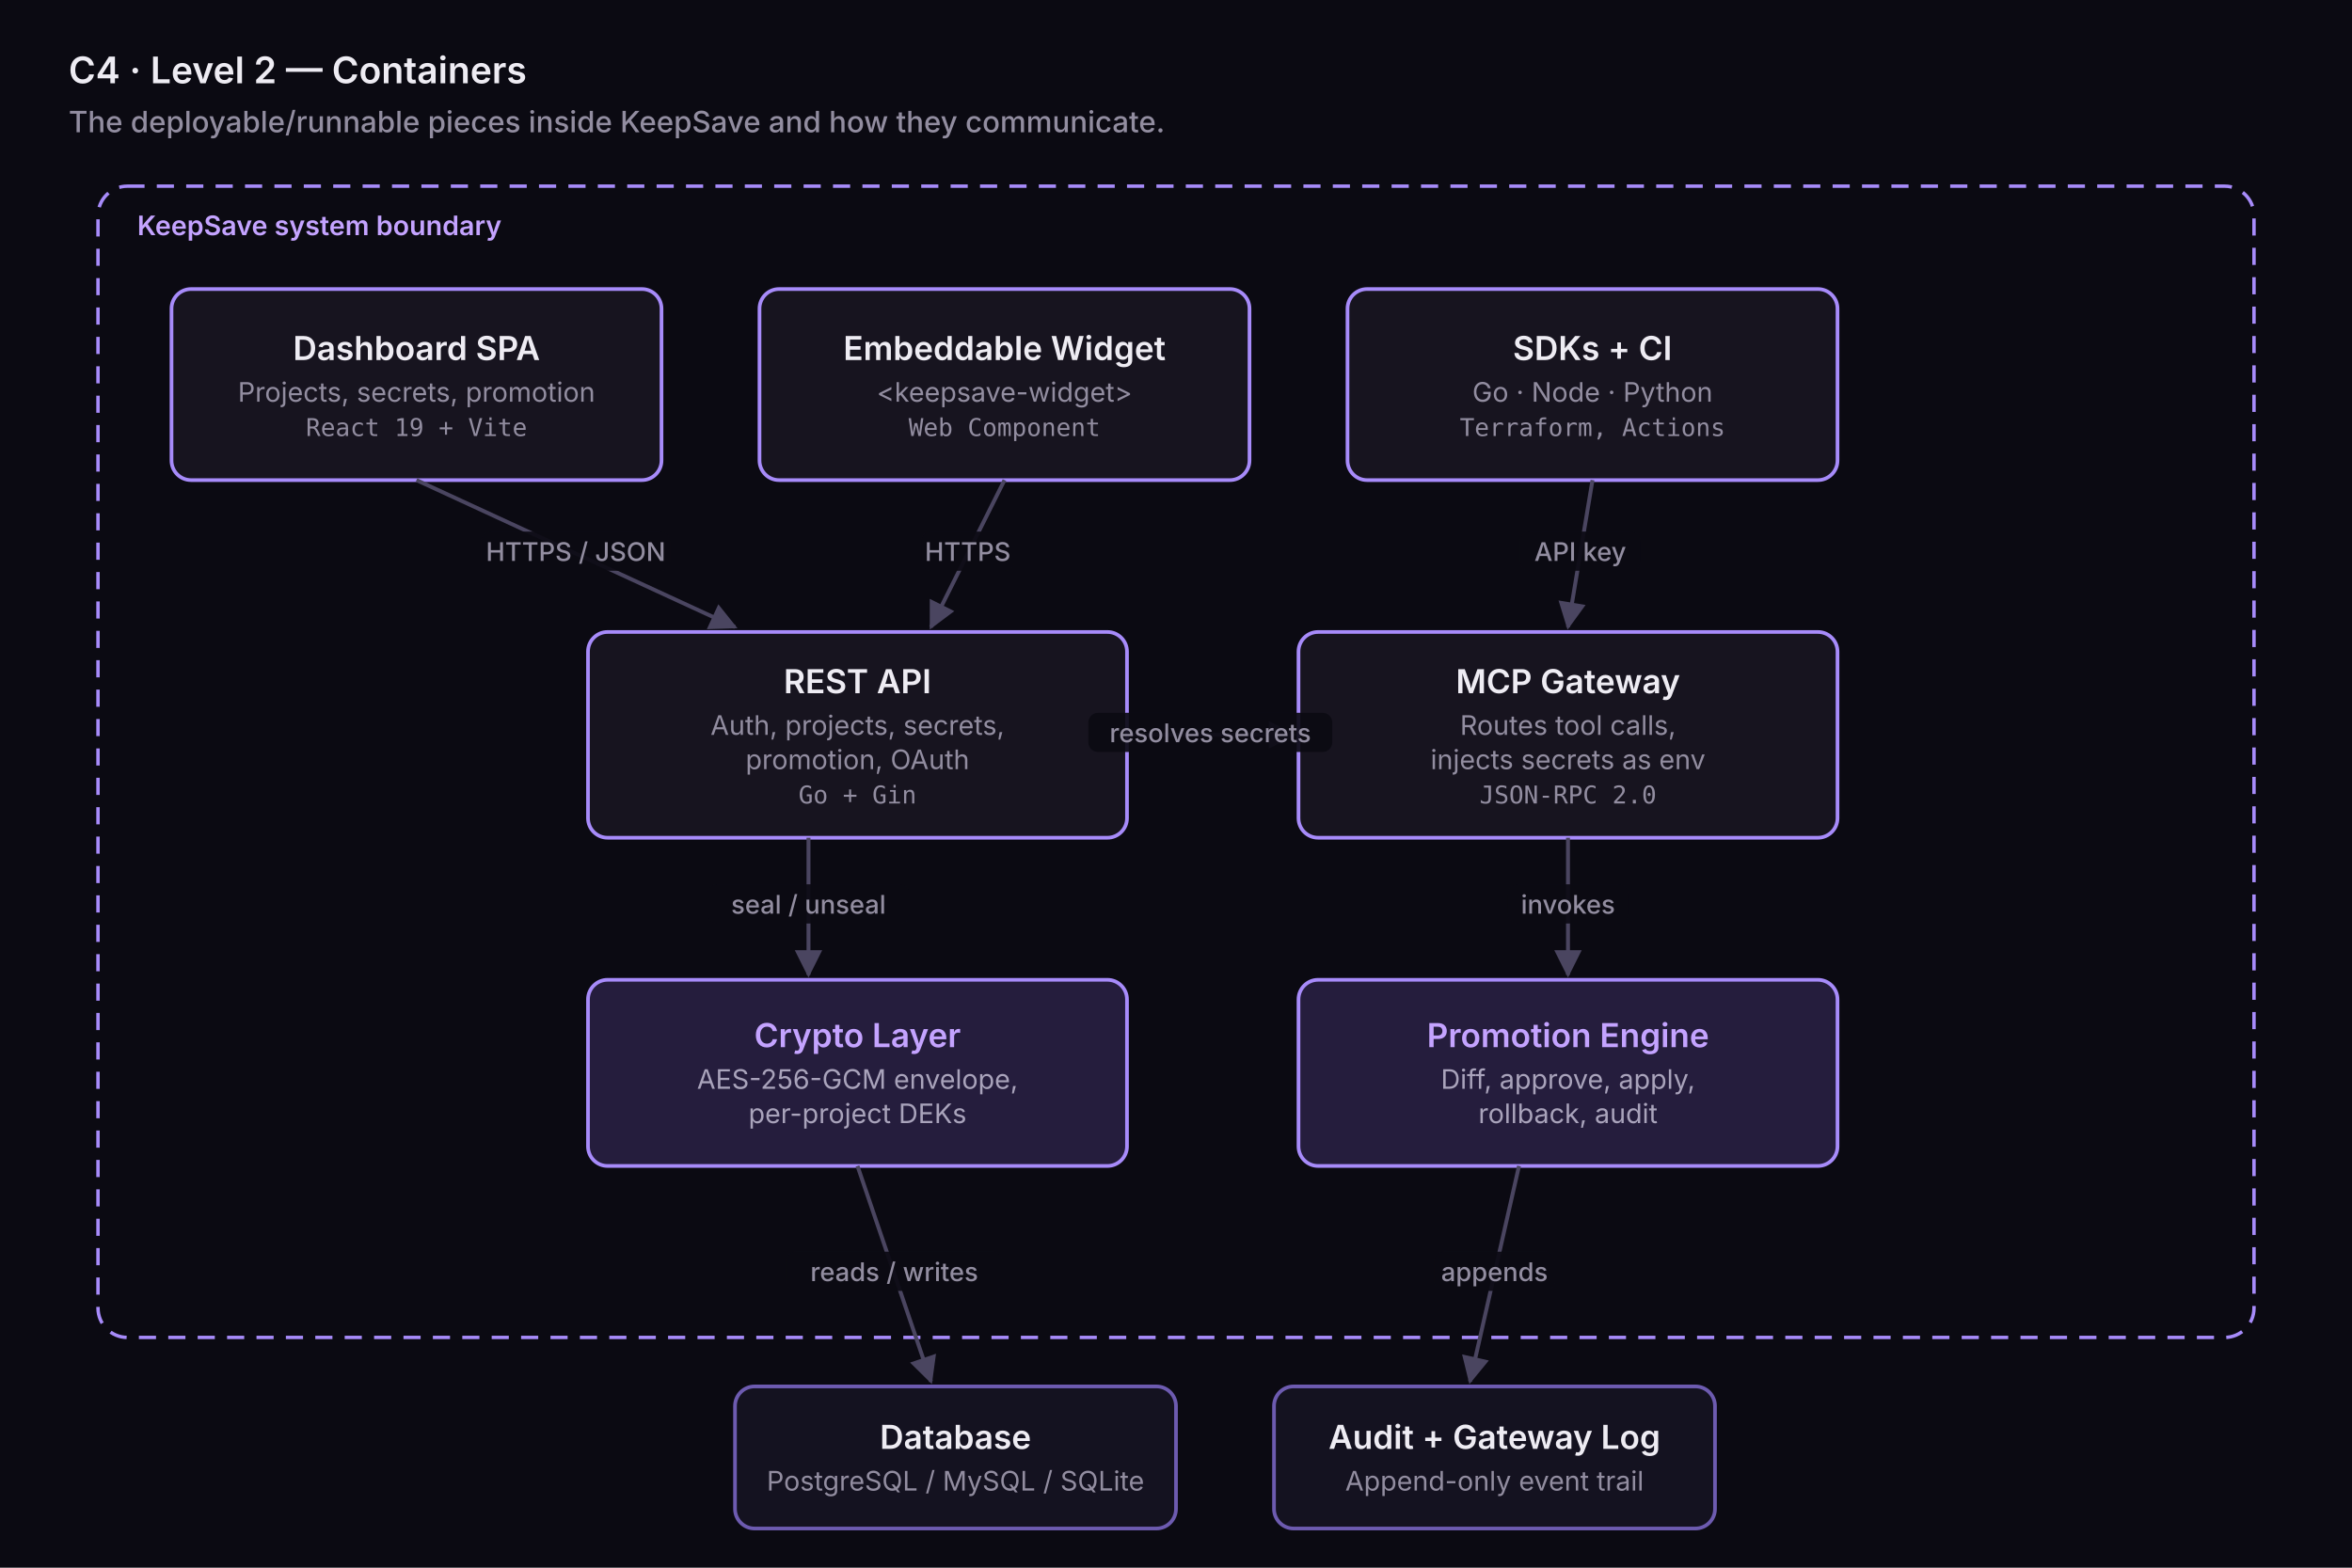
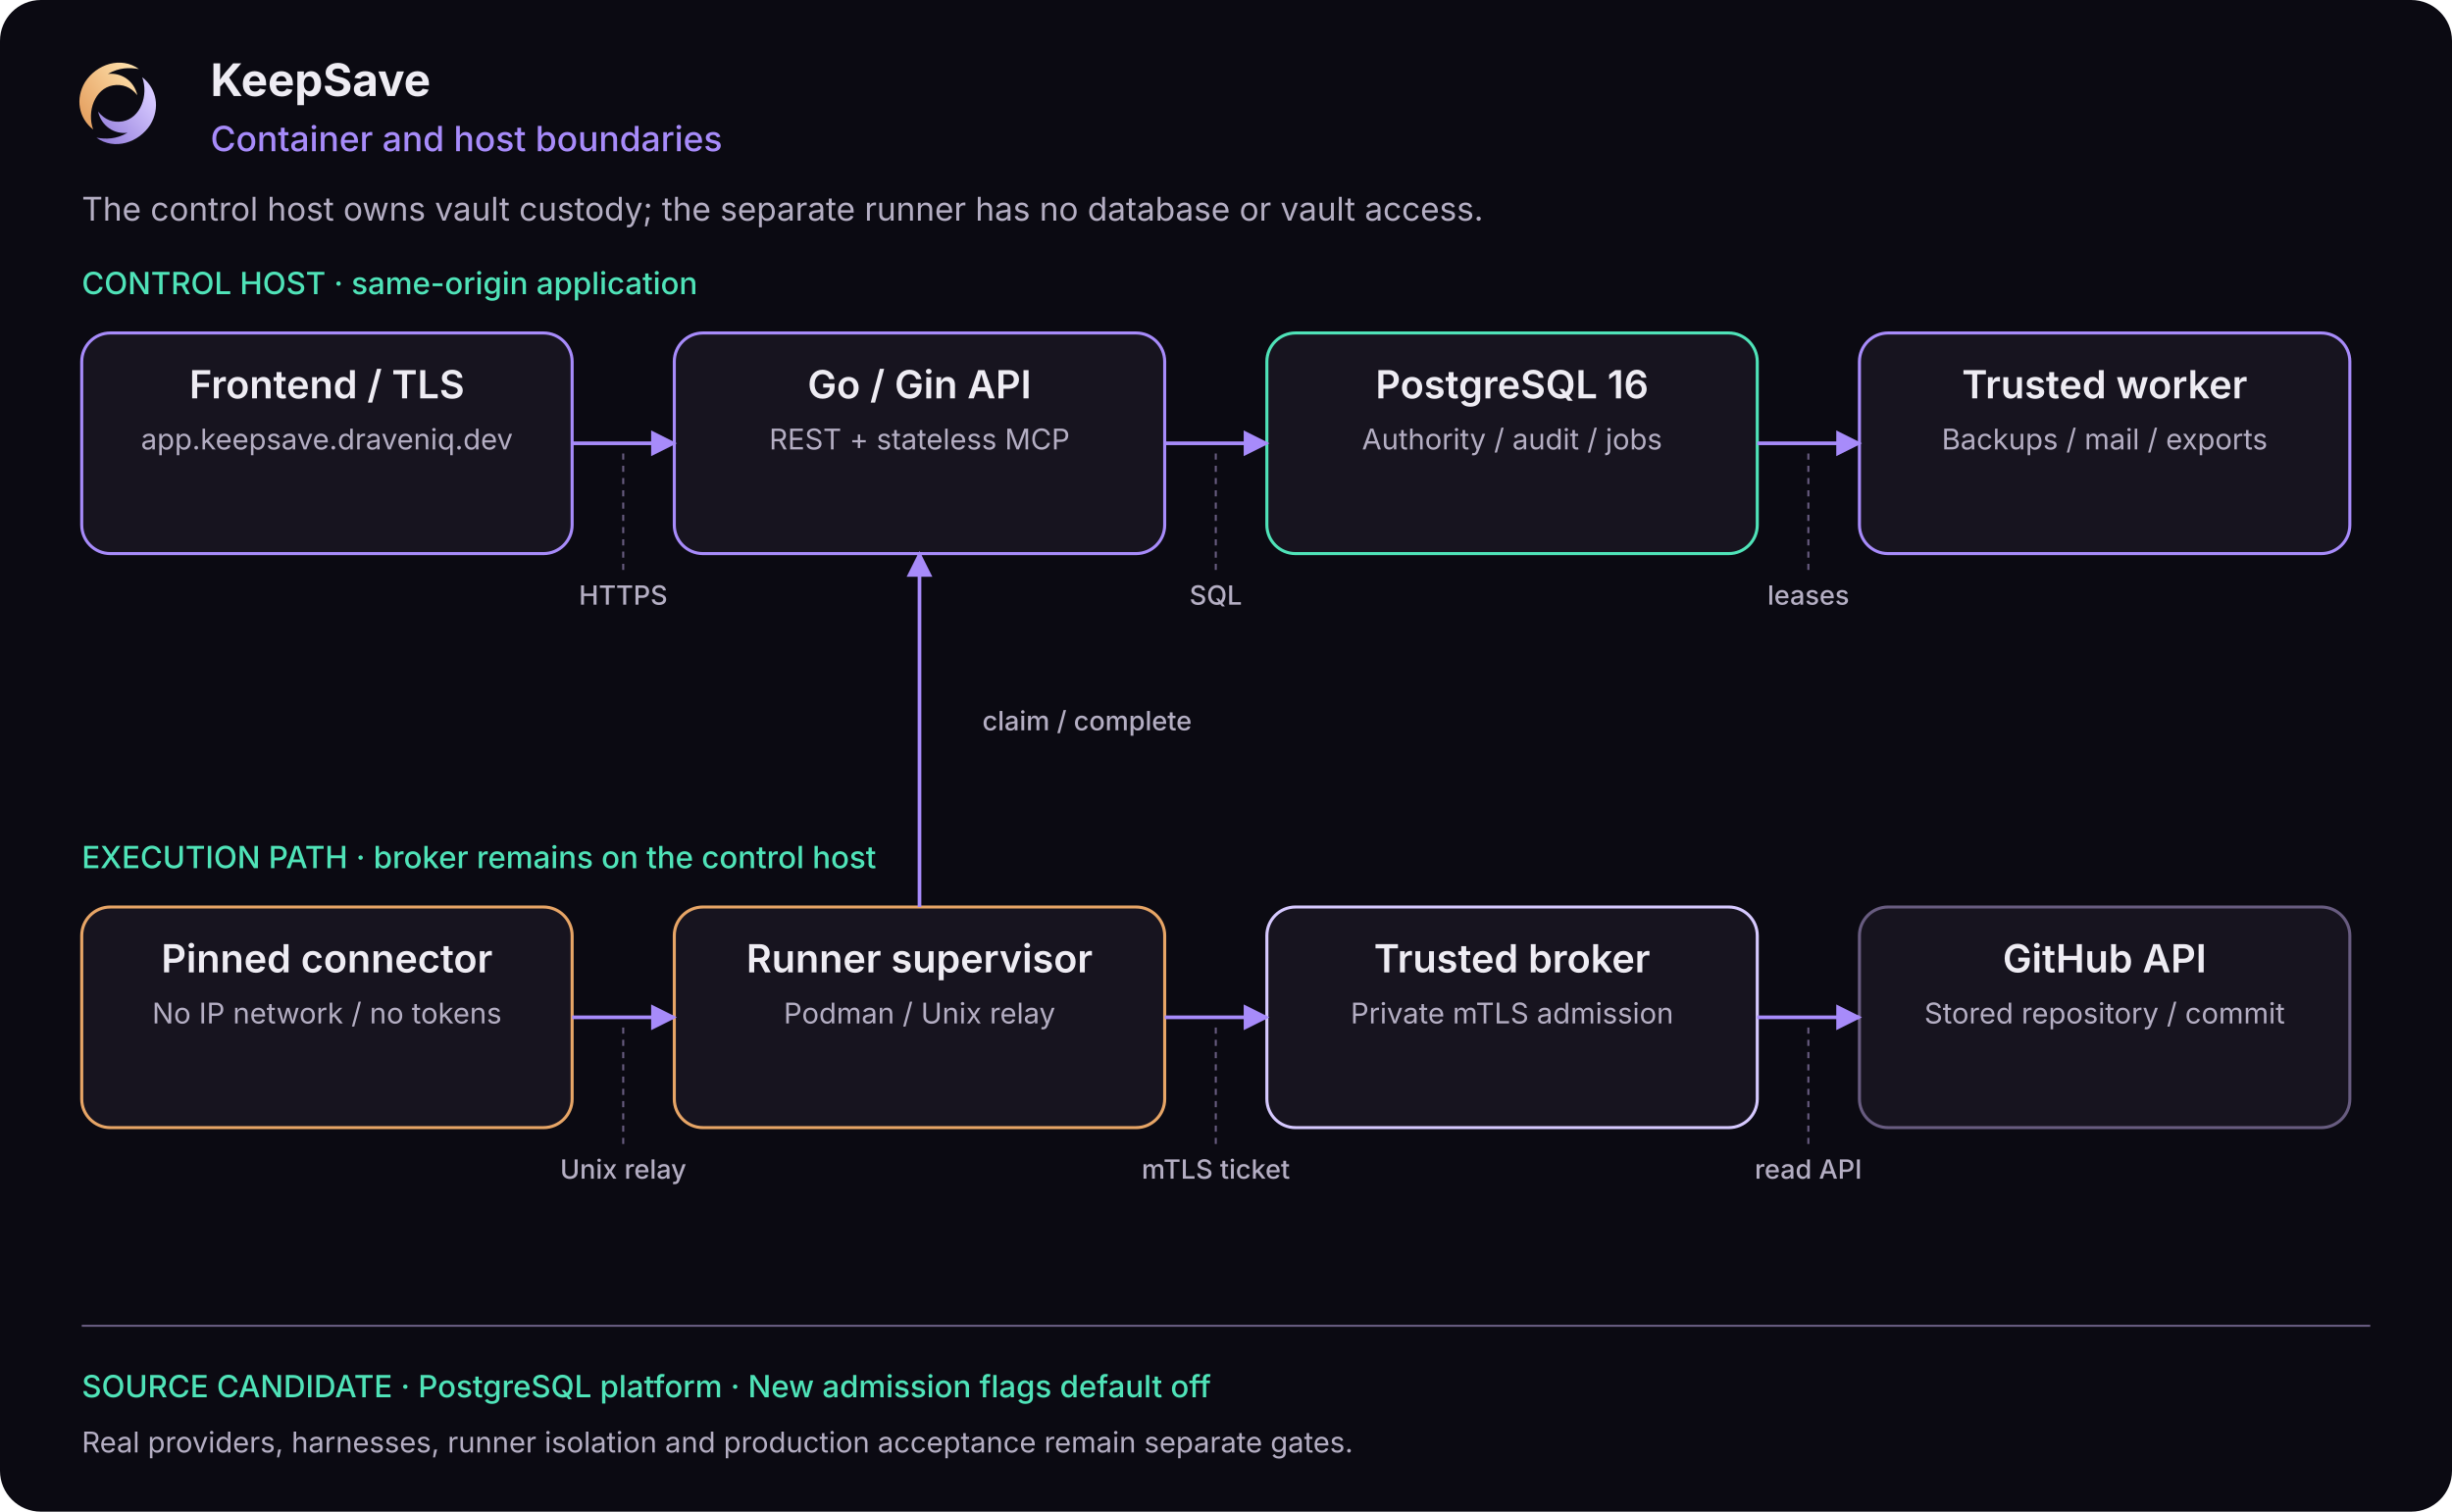
- <svg xmlns="http://www.w3.org/2000/svg" width="960" height="640" viewBox="0 0 960 640" role="img" aria-label="KeepSave — C4 Level 2: Containers">
+ <svg xmlns="http://www.w3.org/2000/svg" width="1200" height="740" viewBox="0 0 1200 740" role="img" aria-labelledby="title desc">
  <defs>
-     <marker id="a" viewBox="0 0 10 10" refX="9" refY="5" markerWidth="7" markerHeight="7" orient="auto-start-reverse">
-       <path d="M0 0 L10 5 L0 10 z" fill="#4a4560" />
+     <marker id="arrow" viewBox="0 0 10 10" refX="9" refY="5" markerWidth="7" markerHeight="7" orient="auto-start-reverse">
+       <path d="M0 0L10 5L0 10Z" fill="#a78bfa" />
    </marker>
  </defs>
-   <rect width="960" height="640" fill="#0b0a12" />
-   <text x="28" y="34" font-family="Geist, Inter, ui-sans-serif, system-ui, sans-serif" font-size="15" font-weight="600" fill="#eeecf3" text-anchor="start">C4 · Level 2 — Containers</text>
-   <text x="28" y="54" font-family="Geist, Inter, ui-sans-serif, system-ui, sans-serif" font-size="12" font-weight="500" fill="#928da0" text-anchor="start">The deployable/runnable pieces inside KeepSave and how they communicate.</text>
-   <rect x="40" y="76" width="880" height="470" rx="12" fill="none" stroke="#a78bfa" stroke-width="1.4" stroke-dasharray="7 5" />
-   <text x="56" y="96" font-family="Geist, Inter, ui-sans-serif, system-ui, sans-serif" font-size="11" font-weight="600" fill="#c4a3ff" text-anchor="start">KeepSave system boundary</text>
-   <rect x="70" y="118" width="200" height="78" rx="8" fill="#17141f" stroke="#a78bfa" stroke-width="1.5" />
-   <text x="170.0" y="147.0" font-family="Geist, Inter, ui-sans-serif, system-ui, sans-serif" font-size="13.5" font-weight="600" fill="#eeecf3" text-anchor="middle">Dashboard SPA</text>
-   <text x="170.0" y="164.0" font-family="Geist, Inter, ui-sans-serif, system-ui, sans-serif" font-size="11" font-weight="400" fill="#928da0" text-anchor="middle">Projects, secrets, promotion</text>
-   <text x="170.0" y="178.0" font-family="Geist Mono, ui-monospace, SFMono-Regular, Menlo, monospace" font-size="10" font-weight="400" fill="#928da0" text-anchor="middle">React 19 + Vite</text>
-   <rect x="310" y="118" width="200" height="78" rx="8" fill="#17141f" stroke="#a78bfa" stroke-width="1.5" />
-   <text x="410.0" y="147.0" font-family="Geist, Inter, ui-sans-serif, system-ui, sans-serif" font-size="13.5" font-weight="600" fill="#eeecf3" text-anchor="middle">Embeddable Widget</text>
-   <text x="410.0" y="164.0" font-family="Geist, Inter, ui-sans-serif, system-ui, sans-serif" font-size="11" font-weight="400" fill="#928da0" text-anchor="middle">&lt;keepsave-widget&gt;</text>
-   <text x="410.0" y="178.0" font-family="Geist Mono, ui-monospace, SFMono-Regular, Menlo, monospace" font-size="10" font-weight="400" fill="#928da0" text-anchor="middle">Web Component</text>
-   <rect x="550" y="118" width="200" height="78" rx="8" fill="#17141f" stroke="#a78bfa" stroke-width="1.5" />
-   <text x="650.0" y="147.0" font-family="Geist, Inter, ui-sans-serif, system-ui, sans-serif" font-size="13.5" font-weight="600" fill="#eeecf3" text-anchor="middle">SDKs + CI</text>
-   <text x="650.0" y="164.0" font-family="Geist, Inter, ui-sans-serif, system-ui, sans-serif" font-size="11" font-weight="400" fill="#928da0" text-anchor="middle">Go · Node · Python</text>
-   <text x="650.0" y="178.0" font-family="Geist Mono, ui-monospace, SFMono-Regular, Menlo, monospace" font-size="10" font-weight="400" fill="#928da0" text-anchor="middle">Terraform, Actions</text>
-   <rect x="240" y="258" width="220" height="84" rx="8" fill="#17141f" stroke="#a78bfa" stroke-width="1.5" />
-   <text x="350.0" y="283.0" font-family="Geist, Inter, ui-sans-serif, system-ui, sans-serif" font-size="13.5" font-weight="600" fill="#eeecf3" text-anchor="middle">REST API</text>
-   <text x="350.0" y="300.0" font-family="Geist, Inter, ui-sans-serif, system-ui, sans-serif" font-size="11" font-weight="400" fill="#928da0" text-anchor="middle">Auth, projects, secrets,</text>
-   <text x="350.0" y="314.0" font-family="Geist, Inter, ui-sans-serif, system-ui, sans-serif" font-size="11" font-weight="400" fill="#928da0" text-anchor="middle">promotion, OAuth</text>
-   <text x="350.0" y="328.0" font-family="Geist Mono, ui-monospace, SFMono-Regular, Menlo, monospace" font-size="10" font-weight="400" fill="#928da0" text-anchor="middle">Go + Gin</text>
-   <rect x="530" y="258" width="220" height="84" rx="8" fill="#17141f" stroke="#a78bfa" stroke-width="1.5" />
-   <text x="640.0" y="283.0" font-family="Geist, Inter, ui-sans-serif, system-ui, sans-serif" font-size="13.5" font-weight="600" fill="#eeecf3" text-anchor="middle">MCP Gateway</text>
-   <text x="640.0" y="300.0" font-family="Geist, Inter, ui-sans-serif, system-ui, sans-serif" font-size="11" font-weight="400" fill="#928da0" text-anchor="middle">Routes tool calls,</text>
-   <text x="640.0" y="314.0" font-family="Geist, Inter, ui-sans-serif, system-ui, sans-serif" font-size="11" font-weight="400" fill="#928da0" text-anchor="middle">injects secrets as env</text>
-   <text x="640.0" y="328.0" font-family="Geist Mono, ui-monospace, SFMono-Regular, Menlo, monospace" font-size="10" font-weight="400" fill="#928da0" text-anchor="middle">JSON-RPC 2.0</text>
-   <rect x="240" y="400" width="220" height="76" rx="8" fill="#251d3d" stroke="#a78bfa" stroke-width="1.5" />
-   <text x="350.0" y="427.5" font-family="Geist, Inter, ui-sans-serif, system-ui, sans-serif" font-size="13.5" font-weight="600" fill="#c4a3ff" text-anchor="middle">Crypto Layer</text>
-   <text x="350.0" y="444.5" font-family="Geist, Inter, ui-sans-serif, system-ui, sans-serif" font-size="11" font-weight="400" fill="#a9a3bb" text-anchor="middle">AES-256-GCM envelope,</text>
-   <text x="350.0" y="458.5" font-family="Geist, Inter, ui-sans-serif, system-ui, sans-serif" font-size="11" font-weight="400" fill="#a9a3bb" text-anchor="middle">per-project DEKs</text>
-   <rect x="530" y="400" width="220" height="76" rx="8" fill="#251d3d" stroke="#a78bfa" stroke-width="1.5" />
-   <text x="640.0" y="427.5" font-family="Geist, Inter, ui-sans-serif, system-ui, sans-serif" font-size="13.5" font-weight="600" fill="#c4a3ff" text-anchor="middle">Promotion Engine</text>
-   <text x="640.0" y="444.5" font-family="Geist, Inter, ui-sans-serif, system-ui, sans-serif" font-size="11" font-weight="400" fill="#a9a3bb" text-anchor="middle">Diff, approve, apply,</text>
-   <text x="640.0" y="458.5" font-family="Geist, Inter, ui-sans-serif, system-ui, sans-serif" font-size="11" font-weight="400" fill="#a9a3bb" text-anchor="middle">rollback, audit</text>
-   <rect x="300" y="566" width="180" height="58" rx="8" fill="#141220" stroke="#6d5bb0" stroke-width="1.5" />
-   <text x="390.0" y="591.5" font-family="Geist, Inter, ui-sans-serif, system-ui, sans-serif" font-size="13.5" font-weight="600" fill="#eeecf3" text-anchor="middle">Database</text>
-   <text x="390.0" y="608.5" font-family="Geist, Inter, ui-sans-serif, system-ui, sans-serif" font-size="11" font-weight="400" fill="#928da0" text-anchor="middle">PostgreSQL / MySQL / SQLite</text>
-   <rect x="520" y="566" width="180" height="58" rx="8" fill="#141220" stroke="#6d5bb0" stroke-width="1.5" />
-   <text x="610.0" y="591.5" font-family="Geist, Inter, ui-sans-serif, system-ui, sans-serif" font-size="13.5" font-weight="600" fill="#eeecf3" text-anchor="middle">Audit + Gateway Log</text>
-   <text x="610.0" y="608.5" font-family="Geist, Inter, ui-sans-serif, system-ui, sans-serif" font-size="11" font-weight="400" fill="#928da0" text-anchor="middle">Append-only event trail</text>
-   <path d="M170 196 L300 256" fill="none" stroke="#4a4560" stroke-width="1.6" marker-end="url(#a)" />
-   <rect x="196.4" y="217.0" width="77.2" height="16" rx="4" fill="#0b0a12" opacity="0.92" />
-   <text x="235.0" y="229.0" font-family="Geist, Inter, ui-sans-serif, system-ui, sans-serif" font-size="10.5" font-weight="500" fill="#928da0" text-anchor="middle">HTTPS / JSON</text>
-   <path d="M410 196 L380 256" fill="none" stroke="#4a4560" stroke-width="1.6" marker-end="url(#a)" />
-   <rect x="376.0" y="217.0" width="38.0" height="16" rx="4" fill="#0b0a12" opacity="0.92" />
-   <text x="395.0" y="229.0" font-family="Geist, Inter, ui-sans-serif, system-ui, sans-serif" font-size="10.5" font-weight="500" fill="#928da0" text-anchor="middle">HTTPS</text>
-   <path d="M650 196 L640 256" fill="none" stroke="#4a4560" stroke-width="1.6" marker-end="url(#a)" />
-   <rect x="620.4" y="217.0" width="49.2" height="16" rx="4" fill="#0b0a12" opacity="0.92" />
-   <text x="645.0" y="229.0" font-family="Geist, Inter, ui-sans-serif, system-ui, sans-serif" font-size="10.5" font-weight="500" fill="#928da0" text-anchor="middle">API key</text>
-   <path d="M460 300 L528 300" fill="none" stroke="#4a4560" stroke-width="1.6" marker-end="url(#a)" />
-   <rect x="444.2" y="291.0" width="99.6" height="16" rx="4" fill="#0b0a12" opacity="0.92" />
-   <text x="494.0" y="303.0" font-family="Geist, Inter, ui-sans-serif, system-ui, sans-serif" font-size="10.5" font-weight="500" fill="#928da0" text-anchor="middle">resolves secrets</text>
-   <path d="M330 342 L330 398" fill="none" stroke="#4a4560" stroke-width="1.6" marker-end="url(#a)" />
-   <rect x="288.6" y="361.0" width="82.8" height="16" rx="4" fill="#0b0a12" opacity="0.92" />
-   <text x="330.0" y="373.0" font-family="Geist, Inter, ui-sans-serif, system-ui, sans-serif" font-size="10.5" font-weight="500" fill="#928da0" text-anchor="middle">seal / unseal</text>
-   <path d="M640 342 L640 398" fill="none" stroke="#4a4560" stroke-width="1.6" marker-end="url(#a)" />
-   <rect x="615.4" y="361.0" width="49.2" height="16" rx="4" fill="#0b0a12" opacity="0.92" />
-   <text x="640.0" y="373.0" font-family="Geist, Inter, ui-sans-serif, system-ui, sans-serif" font-size="10.5" font-weight="500" fill="#928da0" text-anchor="middle">invokes</text>
-   <path d="M350 476 L380 564" fill="none" stroke="#4a4560" stroke-width="1.6" marker-end="url(#a)" />
-   <rect x="320.8" y="511.0" width="88.4" height="16" rx="4" fill="#0b0a12" opacity="0.92" />
-   <text x="365.0" y="523.0" font-family="Geist, Inter, ui-sans-serif, system-ui, sans-serif" font-size="10.5" font-weight="500" fill="#928da0" text-anchor="middle">reads / writes</text>
-   <path d="M620 476 L600 564" fill="none" stroke="#4a4560" stroke-width="1.6" marker-end="url(#a)" />
-   <rect x="585.4" y="511.0" width="49.2" height="16" rx="4" fill="#0b0a12" opacity="0.92" />
-   <text x="610.0" y="523.0" font-family="Geist, Inter, ui-sans-serif, system-ui, sans-serif" font-size="10.5" font-weight="500" fill="#928da0" text-anchor="middle">appends</text>
+   <rect width="1200" height="740" rx="20" fill="#0b0a12" />
+   <g transform="translate(32 25) scale(.8)">
+     <defs>
+       <linearGradient id="warm" x1="10" y1="35" x2="44" y2="12" gradientUnits="userSpaceOnUse">
+         <stop stop-color="#e7a566" />
+         <stop offset="1" stop-color="#ffe2ad" />
+       </linearGradient>
+       <linearGradient id="cool" x1="54" y1="29" x2="23" y2="54" gradientUnits="userSpaceOnUse">
+         <stop stop-color="#d6c9ff" />
+         <stop offset="1" stop-color="#9680dc" />
+       </linearGradient>
+     </defs>
+     <path d="M45 11C34 3 19 8 12 19C6 29 8 41 17 48C13 37 18 23 29 21C35 20 40 22 44 27C42 18 34 13 26 14C33 10 39 10 45 11Z" fill="url(#warm)" />
+     <path d="M19 53C30 61 45 56 52 45C58 35 56 23 47 16C51 27 46 41 35 43C29 44 24 42 20 37C22 46 30 51 38 50C31 54 25 54 19 53Z" fill="url(#cool)" />
+   </g>
+   <text x="103" y="47" fill="#eeecf3" font-family="Geist, Inter, ui-sans-serif, system-ui, sans-serif" font-size="22" font-weight="650" text-anchor="start">KeepSave</text>
+   <text x="103" y="74" fill="#a78bfa" font-family="Geist, Inter, ui-sans-serif, system-ui, sans-serif" font-size="17" font-weight="550" text-anchor="start">Container and host boundaries</text>
+   <text x="40" y="108" fill="#b4aec3" font-family="Geist, Inter, ui-sans-serif, system-ui, sans-serif" font-size="16" font-weight="400" text-anchor="start">The control host owns vault custody; the separate runner has no database or vault access.</text>
+   <path d="M40 649H1160" stroke="#685c80" />
+   <text x="40" y="684" fill="#4fe3b8" font-family="Geist, Inter, ui-sans-serif, system-ui, sans-serif" font-size="15" font-weight="500" text-anchor="start">SOURCE CANDIDATE · PostgreSQL platform · New admission flags default off</text>
+   <text x="40" y="711" fill="#b4aec3" font-family="Geist, Inter, ui-sans-serif, system-ui, sans-serif" font-size="14" font-weight="400" text-anchor="start">Real providers, harnesses, runner isolation and production acceptance remain separate gates.</text>
+   <text x="40" y="144" fill="#4fe3b8" font-family="Geist, Inter, ui-sans-serif, system-ui, sans-serif" font-size="15" font-weight="550" text-anchor="start">CONTROL HOST · same-origin application</text>
+   <rect x="40" y="163" width="240" height="108" rx="14" fill="#17141f" stroke="#a78bfa" stroke-width="1.5" />
+   <text x="160.0" y="195" fill="#eeecf3" font-family="Geist, Inter, ui-sans-serif, system-ui, sans-serif" font-size="19" font-weight="600" text-anchor="middle">Frontend / TLS</text>
+   <text x="160.0" y="220" fill="#b4aec3" font-family="Geist, Inter, ui-sans-serif, system-ui, sans-serif" font-size="14" font-weight="400" text-anchor="middle">app.keepsave.draveniq.dev</text>
+   <rect x="330" y="163" width="240" height="108" rx="14" fill="#17141f" stroke="#a78bfa" stroke-width="1.5" />
+   <text x="450.0" y="195" fill="#eeecf3" font-family="Geist, Inter, ui-sans-serif, system-ui, sans-serif" font-size="19" font-weight="600" text-anchor="middle">Go / Gin API</text>
+   <text x="450.0" y="220" fill="#b4aec3" font-family="Geist, Inter, ui-sans-serif, system-ui, sans-serif" font-size="14" font-weight="400" text-anchor="middle">REST + stateless MCP</text>
+   <rect x="620" y="163" width="240" height="108" rx="14" fill="#17141f" stroke="#4fe3b8" stroke-width="1.5" />
+   <text x="740.0" y="195" fill="#eeecf3" font-family="Geist, Inter, ui-sans-serif, system-ui, sans-serif" font-size="19" font-weight="600" text-anchor="middle">PostgreSQL 16</text>
+   <text x="740.0" y="220" fill="#b4aec3" font-family="Geist, Inter, ui-sans-serif, system-ui, sans-serif" font-size="14" font-weight="400" text-anchor="middle">Authority / audit / jobs</text>
+   <rect x="910" y="163" width="240" height="108" rx="14" fill="#17141f" stroke="#a78bfa" stroke-width="1.5" />
+   <text x="1030.0" y="195" fill="#eeecf3" font-family="Geist, Inter, ui-sans-serif, system-ui, sans-serif" font-size="19" font-weight="600" text-anchor="middle">Trusted worker</text>
+   <text x="1030.0" y="220" fill="#b4aec3" font-family="Geist, Inter, ui-sans-serif, system-ui, sans-serif" font-size="14" font-weight="400" text-anchor="middle">Backups / mail / exports</text>
+   <path d="M305.0 222.0V280" stroke="#685c80" stroke-dasharray="3 3" fill="none" />
+   <path d="M280 217.0L330 217.0" fill="none" stroke="#a78bfa" stroke-width="1.8" marker-end="url(#arrow)" />
+   <text x="305.0" y="296" fill="#b4aec3" font-family="Geist, Inter, ui-sans-serif, system-ui, sans-serif" font-size="13" font-weight="500" text-anchor="middle">HTTPS</text>
+   <path d="M595.0 222.0V280" stroke="#685c80" stroke-dasharray="3 3" fill="none" />
+   <path d="M570 217.0L620 217.0" fill="none" stroke="#a78bfa" stroke-width="1.8" marker-end="url(#arrow)" />
+   <text x="595.0" y="296" fill="#b4aec3" font-family="Geist, Inter, ui-sans-serif, system-ui, sans-serif" font-size="13" font-weight="500" text-anchor="middle">SQL</text>
+   <path d="M885.0 222.0V280" stroke="#685c80" stroke-dasharray="3 3" fill="none" />
+   <path d="M860 217.0L910 217.0" fill="none" stroke="#a78bfa" stroke-width="1.8" marker-end="url(#arrow)" />
+   <text x="885.0" y="296" fill="#b4aec3" font-family="Geist, Inter, ui-sans-serif, system-ui, sans-serif" font-size="13" font-weight="500" text-anchor="middle">leases</text>
+   <text x="40" y="425" fill="#4fe3b8" font-family="Geist, Inter, ui-sans-serif, system-ui, sans-serif" font-size="15" font-weight="550" text-anchor="start">EXECUTION PATH · broker remains on the control host</text>
+   <rect x="40" y="444" width="240" height="108" rx="14" fill="#17141f" stroke="#e7a566" stroke-width="1.5" />
+   <text x="160.0" y="476" fill="#eeecf3" font-family="Geist, Inter, ui-sans-serif, system-ui, sans-serif" font-size="19" font-weight="600" text-anchor="middle">Pinned connector</text>
+   <text x="160.0" y="501" fill="#b4aec3" font-family="Geist, Inter, ui-sans-serif, system-ui, sans-serif" font-size="14" font-weight="400" text-anchor="middle">No IP network / no tokens</text>
+   <rect x="330" y="444" width="240" height="108" rx="14" fill="#17141f" stroke="#e7a566" stroke-width="1.5" />
+   <text x="450.0" y="476" fill="#eeecf3" font-family="Geist, Inter, ui-sans-serif, system-ui, sans-serif" font-size="19" font-weight="600" text-anchor="middle">Runner supervisor</text>
+   <text x="450.0" y="501" fill="#b4aec3" font-family="Geist, Inter, ui-sans-serif, system-ui, sans-serif" font-size="14" font-weight="400" text-anchor="middle">Podman / Unix relay</text>
+   <rect x="620" y="444" width="240" height="108" rx="14" fill="#17141f" stroke="#d6c9ff" stroke-width="1.5" />
+   <text x="740.0" y="476" fill="#eeecf3" font-family="Geist, Inter, ui-sans-serif, system-ui, sans-serif" font-size="19" font-weight="600" text-anchor="middle">Trusted broker</text>
+   <text x="740.0" y="501" fill="#b4aec3" font-family="Geist, Inter, ui-sans-serif, system-ui, sans-serif" font-size="14" font-weight="400" text-anchor="middle">Private mTLS admission</text>
+   <rect x="910" y="444" width="240" height="108" rx="14" fill="#17141f" stroke="#685c80" stroke-width="1.5" />
+   <text x="1030.0" y="476" fill="#eeecf3" font-family="Geist, Inter, ui-sans-serif, system-ui, sans-serif" font-size="19" font-weight="600" text-anchor="middle">GitHub API</text>
+   <text x="1030.0" y="501" fill="#b4aec3" font-family="Geist, Inter, ui-sans-serif, system-ui, sans-serif" font-size="14" font-weight="400" text-anchor="middle">Stored repository / commit</text>
+   <path d="M305.0 503.0V561" stroke="#685c80" stroke-dasharray="3 3" fill="none" />
+   <path d="M280 498.0L330 498.0" fill="none" stroke="#a78bfa" stroke-width="1.8" marker-end="url(#arrow)" />
+   <text x="305.0" y="577" fill="#b4aec3" font-family="Geist, Inter, ui-sans-serif, system-ui, sans-serif" font-size="13" font-weight="500" text-anchor="middle">Unix relay</text>
+   <path d="M595.0 503.0V561" stroke="#685c80" stroke-dasharray="3 3" fill="none" />
+   <path d="M570 498.0L620 498.0" fill="none" stroke="#a78bfa" stroke-width="1.8" marker-end="url(#arrow)" />
+   <text x="595.0" y="577" fill="#b4aec3" font-family="Geist, Inter, ui-sans-serif, system-ui, sans-serif" font-size="13" font-weight="500" text-anchor="middle">mTLS ticket</text>
+   <path d="M885.0 503.0V561" stroke="#685c80" stroke-dasharray="3 3" fill="none" />
+   <path d="M860 498.0L910 498.0" fill="none" stroke="#a78bfa" stroke-width="1.8" marker-end="url(#arrow)" />
+   <text x="885.0" y="577" fill="#b4aec3" font-family="Geist, Inter, ui-sans-serif, system-ui, sans-serif" font-size="13" font-weight="500" text-anchor="middle">read API</text>
+   <path d="M450.0 444L450.0 271" fill="none" stroke="#a78bfa" stroke-width="1.8" marker-end="url(#arrow)" />
+   <text x="532.0" y="357.5" fill="#b4aec3" font-family="Geist, Inter, ui-sans-serif, system-ui, sans-serif" font-size="13" font-weight="500" text-anchor="middle">claim / complete</text>
</svg>
